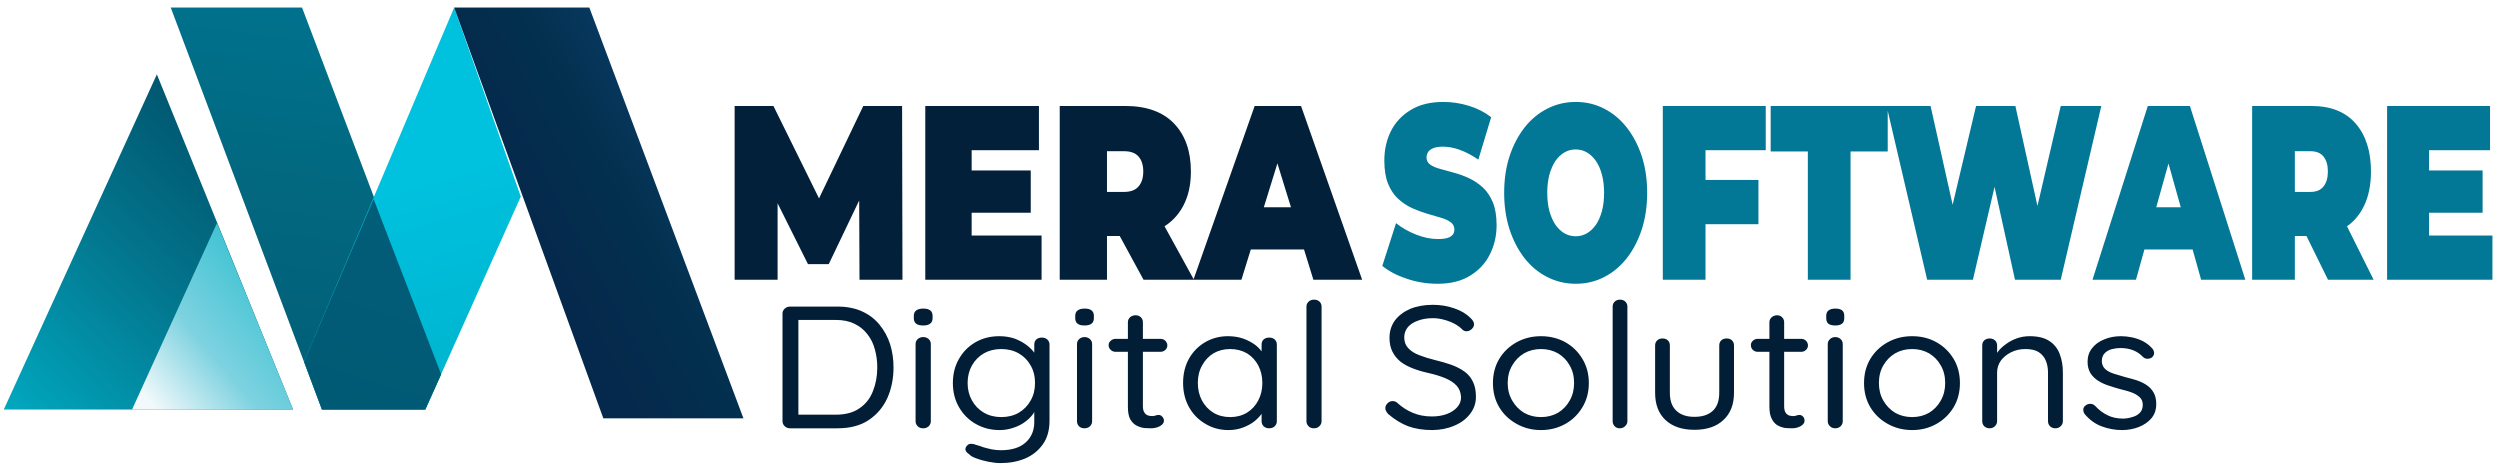
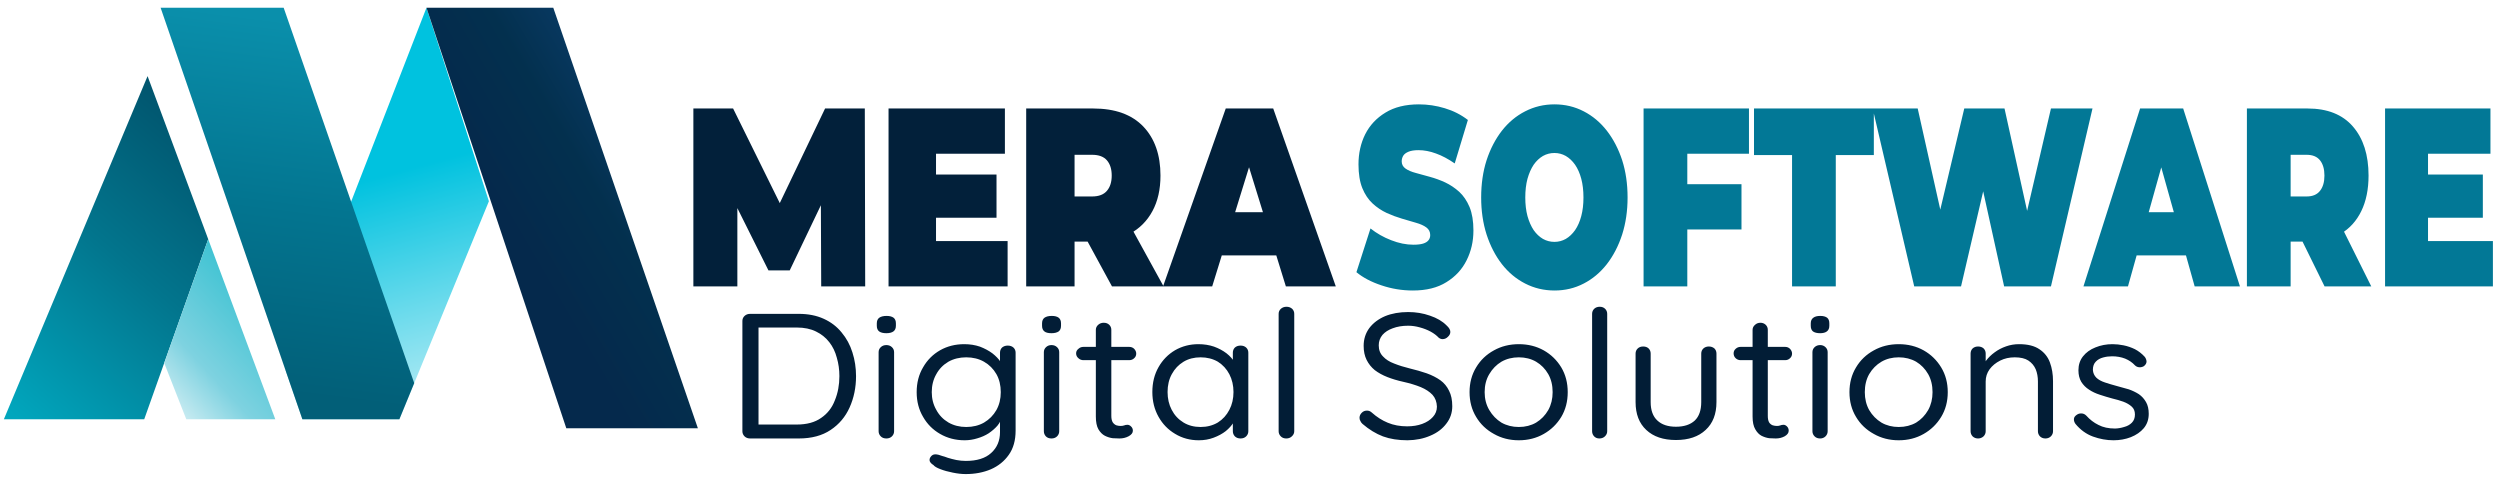
- <svg xmlns="http://www.w3.org/2000/svg" viewBox="0 180 1984 377" role="img" aria-label="Mera Software — Digital Solutions">
+ <svg xmlns="http://www.w3.org/2000/svg" viewBox="0 180 1938 377" role="img" aria-label="Mera Software — Digital Solutions">
  <defs>
-     <linearGradient id="a" gradientUnits="userSpaceOnUse" x1="8.5" y1="500" x2="197.9" y2="300">
+     <linearGradient id="a" gradientUnits="userSpaceOnUse" x1="8.1" y1="500" x2="181.6" y2="300">
      <stop offset="0" stop-color="#01a6bd" />
      <stop offset="0.55" stop-color="#02758d" />
      <stop offset="1" stop-color="#01556e" />
    </linearGradient>
-     <linearGradient id="p" gradientUnits="userSpaceOnUse" x1="119" y1="500" x2="225.5" y2="410">
+     <linearGradient id="p" gradientUnits="userSpaceOnUse" x1="109.3" y1="500" x2="206.9" y2="410">
      <stop offset="0" stop-color="#f2f9fb" />
      <stop offset="0.45" stop-color="#7ed2e0" />
      <stop offset="1" stop-color="#3cc2d2" />
    </linearGradient>
-     <linearGradient id="b" gradientUnits="userSpaceOnUse" x1="237.3" y1="195" x2="197.9" y2="480">
-       <stop offset="0" stop-color="#00718c" />
-       <stop offset="0.5" stop-color="#02677f" />
+     <linearGradient id="b" gradientUnits="userSpaceOnUse" x1="217.8" y1="195" x2="181.6" y2="480">
+       <stop offset="0" stop-color="#0a8fab" />
+       <stop offset="0.5" stop-color="#037590" />
      <stop offset="1" stop-color="#025f78" />
    </linearGradient>
-     <linearGradient id="c" gradientUnits="userSpaceOnUse" x1="308.3" y1="320" x2="355.7" y2="480">
+     <linearGradient id="c" gradientUnits="userSpaceOnUse" x1="282.8" y1="320" x2="326.2" y2="480">
      <stop offset="0" stop-color="#00c2df" />
-       <stop offset="1" stop-color="#00b5cf" />
+       <stop offset="1" stop-color="#a6e8f3" />
    </linearGradient>
-     <linearGradient id="o" gradientUnits="userSpaceOnUse" x1="308.3" y1="345" x2="261" y2="500">
-       <stop offset="0" stop-color="#025d79" />
-       <stop offset="1" stop-color="#015a74" />
-     </linearGradient>
-     <linearGradient id="d" gradientUnits="userSpaceOnUse" x1="371.5" y1="262" x2="505.6" y2="190">
+     <linearGradient id="d" gradientUnits="userSpaceOnUse" x1="340.7" y1="262" x2="463.6" y2="190">
      <stop offset="0" stop-color="#05294c" />
      <stop offset="0.5" stop-color="#03304e" />
      <stop offset="1" stop-color="#0b3d6b" />
    </linearGradient>
  </defs>
-   <polygon points="124.5,239 3,505 232.6,505" fill="url(#a)" />
-   <polygon points="172.2,357 104.8,505 232.6,505" fill="url(#p)" />
-   <polygon points="135.5,186 239.7,186 350.1,477 337.5,505 255.5,505" fill="url(#b)" />
-   <polygon points="360.4,186 241.3,467 255.5,505 337.5,505 413.3,336" fill="url(#c)" />
-   <polygon points="296.5,338 241.3,467 255.5,505 337.5,505 350.1,477" fill="url(#o)" />
-   <polygon points="360.4,186 467.7,186 590,512 478.8,512" fill="url(#d)" />
-   <path fill="#02203a" d="M583 402V264.1H613.8L658.2 354.1H642L685.1 264.1H715.9L716.2 402H682.1L681.8 327.9H687.2L657.7 389.6H641.2L610.4 327.9H617.1V402ZM734.3 402V264.1H824.5V299.2H771.1V366.9H826.6V402ZM768.6 348.8V315.3H818V348.8ZM841 402V264.1H892.9Q918.4 264.1 931.8 278.1Q945.1 292.1 945.1 316.1Q945.1 332.1 938.9 343.6Q932.7 355.1 921.4 361.2Q910 367.3 894.5 367.3H861.8L878.5 348.2V402ZM907.5 402 880.2 351.8H919.9L947.5 402ZM878.5 353.3 861.8 332.3H892.1Q899.9 332.3 903.6 327.9Q907.3 323.6 907.3 316.1Q907.3 308.6 903.6 304.3Q899.9 300 892.1 300H861.8L878.5 278.9ZM947.1 402 995.7 264.1H1032.5L1081 402H1042.3L1006.5 286.2H1021L985.2 402ZM976 378 985.5 344.5H1036.6L1046.1 378Z" />
-   <path fill="#027896" d="M1140.8 405.2Q1128.2 405.2 1116.4 401.2Q1104.6 397.3 1097 391L1107.9 357.1Q1115.1 362.8 1123.9 366.2Q1132.8 369.7 1141.1 369.7Q1146 369.7 1148.8 368.8Q1151.6 367.9 1152.9 366.2Q1154.2 364.6 1154.2 362.2Q1154.2 358.5 1151.2 356.3Q1148.2 354.1 1143.2 352.7Q1138.2 351.2 1132.3 349.5Q1126.5 347.8 1120.5 345.1Q1114.5 342.3 1109.6 337.8Q1104.6 333.2 1101.6 325.9Q1098.6 318.5 1098.6 307.4Q1098.6 294.6 1103.8 284.1Q1109.1 273.6 1119.5 267.3Q1129.9 260.9 1145.4 260.9Q1155.6 260.9 1165.5 263.9Q1175.5 266.9 1183.4 273L1173.2 306.7Q1165.7 301.5 1158.7 299Q1151.7 296.4 1145.1 296.4Q1140.3 296.4 1137.4 297.6Q1134.5 298.8 1133.3 300.7Q1132.1 302.7 1132.1 305.1Q1132.1 308.6 1135.1 310.7Q1138.1 312.8 1143.1 314.1Q1148 315.5 1154 317.1Q1159.9 318.7 1165.8 321.4Q1171.7 324.2 1176.7 328.7Q1181.6 333.2 1184.7 340.5Q1187.7 347.8 1187.7 358.7Q1187.7 371.3 1182.4 381.8Q1177.2 392.3 1166.8 398.7Q1156.5 405.2 1140.8 405.2ZM1250.6 405.2Q1238.3 405.2 1227.8 399.8Q1217.4 394.5 1209.8 384.8Q1202.2 375 1197.9 361.8Q1193.7 348.6 1193.7 333.1Q1193.7 317.3 1197.9 304.2Q1202.2 291.1 1209.8 281.3Q1217.4 271.6 1227.8 266.3Q1238.3 260.9 1250.5 260.9Q1262.8 260.9 1273.2 266.3Q1283.5 271.6 1291.1 281.3Q1298.7 291.1 1303 304.2Q1307.2 317.3 1307.2 333.1Q1307.2 348.6 1303 361.8Q1298.7 375 1291.1 384.8Q1283.5 394.5 1273.2 399.8Q1262.8 405.2 1250.6 405.2ZM1250.5 367.5Q1255.2 367.5 1259.3 365.2Q1263.4 362.8 1266.5 358.4Q1269.6 353.9 1271.3 347.5Q1273 341.1 1273 333.1Q1273 325 1271.3 318.6Q1269.6 312.2 1266.5 307.7Q1263.4 303.3 1259.3 300.9Q1255.2 298.6 1250.5 298.6Q1245.7 298.6 1241.6 300.9Q1237.5 303.3 1234.4 307.7Q1231.4 312.2 1229.6 318.6Q1227.9 325 1227.9 333.1Q1227.9 341.1 1229.6 347.5Q1231.4 353.9 1234.4 358.4Q1237.5 362.8 1241.6 365.2Q1245.7 367.5 1250.5 367.5ZM1319.6 402V264.1H1401.3V299.2H1353.5V402ZM1351.2 357.9V322.8H1395.5V357.9ZM1434.7 402V300.2H1405.2V264.1H1498.1V300.2H1468.6V402ZM1529.4 402 1497.2 264.1H1532.1L1558.1 380.5H1540.6L1568.2 264.1H1599.4L1625.1 380.5H1608.3L1635.4 264.1H1667.6L1635.4 402H1599.1L1578.1 306.7H1587.9L1565.7 402ZM1660.6 402 1704.5 264.1H1737.9L1781.9 402H1746.8L1714.3 286.2H1727.5L1695.1 402ZM1686.7 378 1695.4 344.5H1741.6L1750.2 378ZM1787.3 402V264.1H1834.3Q1857.4 264.1 1869.5 278.1Q1881.6 292.1 1881.6 316.1Q1881.6 332.1 1876 343.6Q1870.4 355.1 1860.1 361.2Q1849.8 367.3 1835.7 367.3H1806.1L1821.2 348.2V402ZM1847.5 402 1822.8 351.8H1858.7L1883.7 402ZM1821.2 353.3 1806.1 332.3H1833.6Q1840.6 332.3 1844 327.9Q1847.4 323.6 1847.4 316.1Q1847.4 308.6 1844 304.3Q1840.6 300 1833.6 300H1806.1L1821.2 278.9ZM1894.4 402V264.1H1976.1V299.2H1927.7V366.9H1978V402ZM1925.4 348.8V315.3H1970.2V348.8Z" />
-   <path fill="#021d36" d="M664.7 423.3Q675.7 423.3 684.1 427.1Q692.5 430.9 698 437.7Q703.6 444.5 706.4 453.2Q709.1 461.9 709.1 471.6Q709.1 484.8 704.2 495.9Q699.2 506.8 689.5 513.3Q679.7 519.9 664.7 519.9H627Q624.5 519.9 622.8 518.3Q621 516.6 621 514.3V428.8Q621 426.5 622.8 424.9Q624.5 423.3 627 423.3ZM663.2 509.1Q674.9 509.1 682.1 504Q689.5 499 692.8 490.3Q696.2 481.8 696.2 471.6Q696.2 464.1 694.3 457.3Q692.5 450.4 688.4 445.3Q684.4 440 678.2 437Q672 433.9 663.2 433.9H632.3L633.6 432.8V510.5L632.7 509.1ZM738.7 514.3Q738.7 516.6 737 518.3Q735.2 519.9 732.7 519.9Q729.9 519.9 728.3 518.3Q726.6 516.6 726.6 514.3V453Q726.6 450.7 728.3 449.1Q730.1 447.5 732.7 447.5Q735.2 447.5 737 449.1Q738.7 450.7 738.7 453ZM732.7 438.3Q728.9 438.3 727.1 436.9Q725.2 435.5 725.2 432.5V430.7Q725.2 427.7 727.2 426.3Q729.1 424.9 732.8 424.9Q736.4 424.9 738.2 426.3Q740.1 427.7 740.1 430.7V432.5Q740.1 435.5 738.1 436.9Q736.3 438.3 732.7 438.3ZM793.1 446.8Q799.5 446.8 805.2 448.7Q810.7 450.8 814.8 453.9Q819 457.1 821.3 460.6Q823.7 464 823.7 467L820.8 465.4V453.4Q820.8 451 822.4 449.4Q824.1 447.9 826.8 447.9Q829.4 447.9 831.1 449.4Q832.9 451 832.9 453.4V513.8Q832.9 525.2 827.6 532.6Q822.4 540 813.7 543.8Q804.9 547.5 794.1 547.5Q789.6 547.5 784.2 546.4Q778.7 545.3 774.6 543.7Q770.3 542.1 769.2 540.5Q766.9 539.1 766.3 537.4Q765.8 535.7 767 534.2Q768.4 532.2 770.5 532.2Q772.7 532.2 776.1 533.5Q777.4 533.8 780.3 534.9Q783.3 535.8 787 536.6Q790.7 537.3 794.2 537.3Q807.1 537.3 813.9 531.2Q820.8 525 820.8 515V502.1L822.4 502.8Q821.5 506.7 818.7 510Q816 513.2 811.9 515.9Q808 518.4 803.2 519.8Q798.4 521.3 793.3 521.3Q782.8 521.3 774.3 516.4Q765.9 511.6 761.1 503.2Q756.2 494.8 756.2 484Q756.2 473.1 761.1 464.7Q765.9 456.3 774.3 451.5Q782.6 446.8 793.1 446.8ZM794.6 457Q786.9 457 780.8 460.4Q774.7 464 771.3 470.1Q767.9 476.2 767.9 484Q767.9 491.6 771.3 497.7Q774.7 503.9 780.8 507.5Q786.9 511 794.6 511Q802.4 511 808.4 507.6Q814.5 504 817.9 497.9Q821.4 491.8 821.4 484Q821.4 476 817.9 470Q814.5 463.9 808.4 460.4Q802.4 457 794.6 457ZM866.7 514.3Q866.7 516.6 865 518.3Q863.2 519.9 860.7 519.9Q857.9 519.9 856.3 518.3Q854.7 516.6 854.7 514.3V453Q854.7 450.7 856.4 449.1Q858.2 447.5 860.7 447.5Q863.2 447.5 865 449.1Q866.7 450.7 866.7 453ZM860.7 438.3Q856.9 438.3 855.2 436.9Q853.3 435.5 853.3 432.5V430.7Q853.3 427.7 855.3 426.3Q857.2 424.9 860.8 424.9Q864.5 424.9 866.2 426.3Q868.1 427.7 868.1 430.7V432.5Q868.1 435.5 866.2 436.9Q864.3 438.3 860.7 438.3ZM885.4 448.9H920.8Q923.3 448.9 924.8 450.4Q926.4 452.1 926.4 454.1Q926.4 456.3 924.8 457.7Q923.3 459.2 920.8 459.2H885.4Q883.1 459.2 881.5 457.7Q879.8 456.2 879.8 453.9Q879.8 451.8 881.5 450.4Q883.1 448.9 885.4 448.9ZM901.2 430.2Q903.8 430.2 905.4 431.8Q907 433.4 907 435.7V502.4Q907 505.6 908.2 507.4Q909.2 509 911 509.7Q912.7 510.2 914.3 510.2Q915.8 510.2 916.9 509.8Q918.1 509.3 919.6 509.3Q921.1 509.3 922.3 510.6Q923.7 511.9 923.7 513.9Q923.7 516.4 920.5 518.2Q917.3 519.9 913.4 519.9Q911.3 519.9 908.2 519.7Q905.1 519.3 902.1 517.8Q899.1 516.3 897 512.8Q895.1 509.3 895.1 502.9V435.7Q895.1 433.4 896.8 431.8Q898.6 430.2 901.2 430.2ZM1007.2 447.9Q1009.9 447.9 1011.6 449.4Q1013.3 451 1013.3 453.4V514.3Q1013.3 516.6 1011.6 518.3Q1009.9 519.9 1007.2 519.9Q1004.6 519.9 1002.8 518.3Q1001.2 516.6 1001.2 514.3V501.2L1004.1 500.8Q1004.1 503.9 1001.8 507.5Q999.6 511 995.7 514.2Q991.8 517.3 986.4 519.3Q981.1 521.3 974.9 521.3Q964.7 521.3 956.5 516.3Q948.3 511.5 943.6 503.1Q938.9 494.6 938.9 483.9Q938.9 473 943.6 464.6Q948.3 456.3 956.5 451.5Q964.7 446.8 974.5 446.8Q981.1 446.8 986.6 448.7Q992.1 450.7 996.4 453.9Q1000.5 457.2 1002.8 461.3Q1005.1 465.3 1005.1 469.3L1001.2 468.4V453.4Q1001.2 451 1002.8 449.4Q1004.6 447.9 1007.2 447.9ZM976.3 511Q983.7 511 989.6 507.5Q995.4 503.9 998.6 497.7Q1001.8 491.6 1001.8 483.9Q1001.8 476.3 998.6 470.1Q995.4 464 989.6 460.4Q983.7 457 976.3 457Q968.8 457 963 460.4Q957.3 463.9 954 470Q950.6 476 950.6 483.9Q950.6 491.6 953.8 497.7Q957.1 503.9 962.9 507.5Q968.7 511 976.3 511ZM1048.8 514.3Q1048.8 516.6 1047 518.3Q1045.3 519.9 1042.6 519.9Q1040.1 519.9 1038.5 518.3Q1036.8 516.6 1036.8 514.3V423.3Q1036.8 421 1038.5 419.4Q1040.2 417.8 1042.9 417.8Q1045.5 417.8 1047.2 419.4Q1048.8 421 1048.8 423.3Z" />
-   <path fill="#021d36" d="M1136.7 521.3Q1125.9 521.3 1117.6 518.3Q1109.4 515.2 1101.7 508.6Q1100.7 507.6 1100.1 506.4Q1099.4 505.3 1099.4 503.9Q1099.4 501.7 1101.2 500Q1102.8 498.3 1105.3 498.3Q1107.4 498.3 1109 499.8Q1114.7 505 1121.4 507.7Q1128.1 510.5 1136.4 510.5Q1142.9 510.5 1148.1 508.6Q1153.3 506.7 1156.4 503.2Q1159.5 499.8 1159.5 495.2Q1159.2 489.7 1156 486.1Q1152.7 482.5 1146.9 480.1Q1141.1 477.7 1133.5 476Q1126.7 474.5 1121.1 472.3Q1115.4 470.1 1111.3 466.9Q1107.3 463.6 1105 459Q1102.7 454.4 1102.7 448.1Q1102.7 440.3 1107 434.3Q1111.5 428.4 1119.2 425.1Q1127 421.9 1137.2 421.9Q1146.1 421.9 1154.1 424.7Q1162.1 427.4 1166.9 432.3Q1169.8 434.9 1169.8 437.3Q1169.8 439.4 1168 441.1Q1166.1 442.9 1163.8 442.9Q1162.2 442.9 1160.8 441.8Q1158.4 439.2 1154.6 437.1Q1150.7 435 1146.2 433.8Q1141.6 432.5 1137.2 432.5Q1130.4 432.5 1125.2 434.5Q1120.1 436.3 1117.3 439.6Q1114.4 443.1 1114.4 447.7Q1114.4 453 1117.6 456.3Q1120.8 459.8 1126.2 461.8Q1131.8 464 1138.3 465.6Q1145.4 467.3 1151.5 469.4Q1157.6 471.6 1162.1 474.8Q1166.5 477.9 1168.9 482.9Q1171.3 487.7 1171.3 494.9Q1171.3 502.5 1166.7 508.4Q1162.2 514.4 1154.4 517.7Q1146.5 521.2 1136.7 521.3ZM1260.9 484Q1260.9 494.8 1255.8 503.2Q1250.8 511.6 1242.3 516.4Q1233.6 521.3 1222.9 521.3Q1212.3 521.3 1203.6 516.4Q1194.9 511.6 1189.8 503.2Q1184.8 494.8 1184.8 484Q1184.8 473.2 1189.8 464.8Q1194.9 456.4 1203.6 451.6Q1212.3 446.8 1222.9 446.8Q1233.6 446.8 1242.3 451.6Q1250.8 456.4 1255.8 464.8Q1260.9 473.2 1260.9 484ZM1249.2 484Q1249.2 476 1245.7 470Q1242.3 463.9 1236.4 460.4Q1230.4 457 1222.9 457Q1215.5 457 1209.5 460.4Q1203.6 463.9 1200.1 470Q1196.5 476 1196.5 484Q1196.5 491.8 1200.1 497.9Q1203.6 504 1209.5 507.6Q1215.5 511 1222.9 511Q1230.4 511 1236.4 507.6Q1242.3 504 1245.7 497.9Q1249.2 491.8 1249.2 484ZM1291.5 514.3Q1291.5 516.6 1289.6 518.3Q1287.9 519.9 1285.4 519.9Q1283 519.9 1281.4 518.3Q1279.8 516.6 1279.8 514.3V423.3Q1279.8 421 1281.4 419.4Q1283.1 417.8 1285.6 417.8Q1288.3 417.8 1289.9 419.4Q1291.5 421 1291.5 423.3ZM1370.3 448.6Q1372.8 448.6 1374.5 450.1Q1376.1 451.7 1376.1 454.1V491.7Q1376.1 505.6 1367.7 513.3Q1359.5 521.1 1344.7 521.1Q1330 521.1 1321.7 513.3Q1313.5 505.6 1313.5 491.7V454.1Q1313.5 451.7 1315.2 450.1Q1316.8 448.6 1319.3 448.6Q1322 448.6 1323.6 450.1Q1325.2 451.7 1325.2 454.1V491.7Q1325.2 501.2 1330.4 506Q1335.4 510.8 1344.7 510.8Q1354.2 510.8 1359.3 506Q1364.4 501.2 1364.4 491.7V454.1Q1364.4 451.7 1366 450.1Q1367.7 448.6 1370.3 448.6ZM1394.9 448.9H1429.4Q1431.7 448.9 1433.2 450.4Q1434.8 452.1 1434.8 454.1Q1434.8 456.3 1433.2 457.7Q1431.7 459.2 1429.4 459.2H1394.9Q1392.7 459.2 1391.1 457.7Q1389.5 456.2 1389.5 453.9Q1389.5 451.8 1391.1 450.4Q1392.7 448.9 1394.9 448.9ZM1410.3 430.2Q1412.7 430.2 1414.3 431.8Q1415.9 433.4 1415.9 435.7V502.4Q1415.9 505.6 1417 507.4Q1418 509 1419.7 509.7Q1421.4 510.2 1423 510.2Q1424.4 510.2 1425.6 509.8Q1426.7 509.3 1428.1 509.3Q1429.6 509.3 1430.9 510.6Q1432.1 511.9 1432.1 513.9Q1432.1 516.4 1429 518.2Q1425.9 519.9 1422.1 519.9Q1420.1 519.9 1417.1 519.7Q1414.1 519.3 1411.1 517.8Q1408.2 516.3 1406.3 512.8Q1404.2 509.3 1404.2 502.9V435.7Q1404.2 433.4 1406 431.8Q1407.8 430.2 1410.3 430.2ZM1462.4 514.3Q1462.4 516.6 1460.7 518.3Q1458.9 519.9 1456.5 519.9Q1453.9 519.9 1452.3 518.3Q1450.5 516.6 1450.5 514.3V453Q1450.5 450.7 1452.3 449.1Q1454 447.5 1456.5 447.5Q1458.9 447.5 1460.7 449.1Q1462.4 450.7 1462.4 453ZM1456.5 438.3Q1452.8 438.3 1451 436.9Q1449.3 435.5 1449.3 432.5V430.7Q1449.3 427.7 1451.2 426.3Q1453.1 424.9 1456.6 424.9Q1460.1 424.9 1461.9 426.3Q1463.6 427.7 1463.6 430.7V432.5Q1463.6 435.5 1461.8 436.9Q1460 438.3 1456.5 438.3ZM1555.4 484Q1555.4 494.8 1550.4 503.2Q1545.3 511.6 1536.8 516.4Q1528.2 521.3 1517.5 521.3Q1506.8 521.3 1498.1 516.4Q1489.4 511.6 1484.3 503.2Q1479.3 494.8 1479.3 484Q1479.3 473.2 1484.3 464.8Q1489.4 456.4 1498.1 451.6Q1506.8 446.8 1517.5 446.8Q1528.2 446.8 1536.8 451.6Q1545.3 456.4 1550.4 464.8Q1555.4 473.2 1555.4 484ZM1543.7 484Q1543.7 476 1540.2 470Q1536.8 463.9 1530.9 460.4Q1524.9 457 1517.5 457Q1510 457 1504 460.4Q1498.1 463.9 1494.6 470Q1491.1 476 1491.1 484Q1491.1 491.8 1494.6 497.9Q1498.1 504 1504 507.6Q1510 511 1517.5 511Q1524.9 511 1530.9 507.6Q1536.8 504 1540.2 497.9Q1543.7 491.8 1543.7 484ZM1610.7 446.8Q1620.7 446.8 1626.5 450.7Q1632.2 454.5 1634.6 461Q1637.1 467.5 1637.1 475.5V514.3Q1637.1 516.6 1635.3 518.3Q1633.6 519.9 1631.2 519.9Q1628.7 519.9 1626.9 518.3Q1625.3 516.6 1625.3 514.3V475.7Q1625.3 470.5 1623.6 466.3Q1621.9 462.1 1618 459.5Q1614.2 457 1607.4 457Q1601.2 457 1596.1 459.5Q1590.9 462.1 1587.8 466.3Q1584.9 470.5 1584.9 475.7V514.3Q1584.9 516.6 1583.1 518.3Q1581.4 519.9 1579 519.9Q1576.5 519.9 1574.7 518.3Q1573.1 516.6 1573.1 514.3V454.1Q1573.1 451.7 1574.7 450.1Q1576.5 448.6 1579 448.6Q1581.5 448.6 1583.2 450.1Q1584.9 451.7 1584.9 454.1V463.9L1581.9 466.9Q1582.6 463.3 1585.2 459.6Q1587.8 456 1591.9 453.1Q1595.8 450.2 1600.6 448.5Q1605.4 446.8 1610.7 446.8ZM1654.4 508.6Q1653.2 506.8 1653.3 504.8Q1653.4 502.8 1655.8 501.3Q1657.3 500.4 1659.3 500.5Q1661.2 500.6 1662.8 502.2Q1667 506.8 1672.3 509.4Q1677.5 512.2 1685.1 512.2Q1688.7 512.1 1692.1 511Q1695.7 510.1 1698.1 507.7Q1700.5 505.3 1700.5 501.3Q1700.5 497.4 1698 495.2Q1695.6 492.9 1691.6 491.4Q1687.7 490 1682.9 488.9Q1678.1 487.6 1673.4 486Q1668.7 484.5 1665 482.1Q1661.2 479.7 1658.9 476Q1656.7 472.3 1656.7 467Q1656.7 460.8 1660.3 456.3Q1663.9 451.7 1670 449.3Q1676 446.8 1683.2 446.8Q1687.3 446.8 1691.8 447.7Q1696.3 448.6 1700.5 450.7Q1704.8 452.9 1708 456.5Q1709.3 457.9 1709.5 460Q1709.6 462.1 1707.6 463.8Q1705.9 464.8 1704 464.7Q1702 464.6 1700.7 463.3Q1697.6 459.9 1693 458Q1688.4 456.2 1682.8 456.2Q1679.3 456.2 1675.9 457.1Q1672.5 458 1670.3 460.3Q1668 462.6 1668 466.7Q1668.1 470.3 1670.6 472.8Q1673.1 475.1 1677.3 476.5Q1681.6 477.9 1686.7 479.3Q1691.5 480.5 1695.7 481.8Q1700.1 483.3 1703.6 485.6Q1707.1 488 1709.2 491.7Q1711.2 495.3 1711.2 500.8Q1711.2 507.3 1707.4 511.9Q1703.6 516.4 1697.3 518.9Q1691.1 521.3 1684 521.3Q1675.9 521.3 1668 518.4Q1660.2 515.5 1654.4 508.6Z" />
+   <polygon points="114.4,239 161.4,365.4 111.8,505 3,505" fill="url(#a)" />
+   <polygon points="161.4,365.4 213.4,505 144.4,505 127.3,461.4" fill="url(#p)" />
+   <polygon points="330.6,186 221.4,467 234.4,505 309.6,505 379,336" fill="url(#c)" />
+   <polygon points="124.5,186 219.9,186 321.1,477 309.6,505 234.4,505" fill="url(#b)" />
+   <polygon points="330.6,186 428.9,186 541,512 439,512" fill="url(#d)" />
+   <path fill="#02203a" d="M537.5 402V264.1H568.3L612.7 354.1H596.5L639.6 264.1H670.4L670.7 402H636.6L636.3 327.9H641.7L612.2 389.6H595.7L564.9 327.9H571.6V402ZM688.8 402V264.1H779V299.2H725.6V366.9H781.1V402ZM723.1 348.8V315.3H772.5V348.8ZM795.5 402V264.1H847.4Q872.9 264.1 886.3 278.1Q899.6 292.1 899.6 316.1Q899.6 332.1 893.4 343.6Q887.2 355.1 875.9 361.2Q864.5 367.3 849 367.3H816.3L833 348.2V402ZM862 402 834.7 351.8H874.4L902 402ZM833 353.3 816.3 332.3H846.6Q854.4 332.3 858.1 327.9Q861.8 323.6 861.8 316.1Q861.8 308.6 858.1 304.3Q854.4 300 846.6 300H816.3L833 278.9ZM901.6 402 950.2 264.1H987L1035.5 402H996.8L961 286.2H975.5L939.7 402ZM930.5 378 940 344.5H991.1L1000.6 378Z" />
+   <path fill="#027896" d="M1095.3 405.2Q1082.7 405.2 1070.9 401.2Q1059.1 397.3 1051.5 391L1062.4 357.1Q1069.6 362.8 1078.4 366.2Q1087.3 369.7 1095.6 369.7Q1100.5 369.7 1103.3 368.8Q1106.1 367.9 1107.4 366.2Q1108.7 364.6 1108.7 362.2Q1108.7 358.5 1105.7 356.3Q1102.7 354.1 1097.7 352.7Q1092.7 351.2 1086.8 349.5Q1081 347.8 1075 345.1Q1069 342.3 1064.1 337.8Q1059.1 333.2 1056.1 325.9Q1053.1 318.5 1053.1 307.4Q1053.1 294.6 1058.3 284.1Q1063.6 273.6 1074 267.3Q1084.4 260.9 1099.9 260.9Q1110.1 260.9 1120 263.9Q1130 266.9 1137.9 273L1127.7 306.7Q1120.2 301.5 1113.2 299Q1106.2 296.4 1099.6 296.4Q1094.8 296.4 1091.9 297.6Q1089 298.8 1087.8 300.7Q1086.6 302.7 1086.6 305.1Q1086.6 308.6 1089.6 310.7Q1092.6 312.8 1097.6 314.1Q1102.5 315.5 1108.5 317.1Q1114.4 318.7 1120.3 321.4Q1126.2 324.2 1131.2 328.7Q1136.1 333.2 1139.2 340.5Q1142.2 347.8 1142.2 358.7Q1142.2 371.3 1136.9 381.8Q1131.7 392.3 1121.3 398.7Q1111 405.2 1095.3 405.2ZM1205.1 405.2Q1192.8 405.2 1182.3 399.8Q1171.9 394.5 1164.3 384.8Q1156.7 375 1152.4 361.8Q1148.2 348.6 1148.2 333.1Q1148.2 317.3 1152.4 304.2Q1156.7 291.1 1164.3 281.3Q1171.9 271.6 1182.3 266.3Q1192.8 260.9 1205 260.9Q1217.3 260.9 1227.7 266.3Q1238 271.6 1245.6 281.3Q1253.2 291.1 1257.5 304.2Q1261.7 317.3 1261.7 333.1Q1261.7 348.6 1257.5 361.8Q1253.2 375 1245.6 384.8Q1238 394.5 1227.7 399.8Q1217.3 405.2 1205.1 405.2ZM1205 367.5Q1209.7 367.5 1213.8 365.2Q1217.9 362.8 1221 358.4Q1224.1 353.9 1225.8 347.5Q1227.5 341.1 1227.5 333.1Q1227.5 325 1225.8 318.6Q1224.1 312.2 1221 307.7Q1217.9 303.3 1213.8 300.9Q1209.7 298.6 1205 298.6Q1200.2 298.6 1196.1 300.9Q1192 303.3 1188.9 307.7Q1185.9 312.2 1184.1 318.6Q1182.4 325 1182.4 333.1Q1182.4 341.1 1184.1 347.5Q1185.9 353.9 1188.9 358.4Q1192 362.8 1196.1 365.2Q1200.2 367.5 1205 367.5ZM1274.1 402V264.1H1355.8V299.2H1308V402ZM1305.7 357.9V322.8H1350V357.9ZM1389.2 402V300.2H1359.7V264.1H1452.6V300.2H1423.1V402ZM1483.9 402 1451.7 264.1H1486.6L1512.6 380.5H1495.1L1522.7 264.1H1553.9L1579.6 380.5H1562.8L1589.9 264.1H1622.1L1589.9 402H1553.6L1532.6 306.7H1542.4L1520.2 402ZM1615.1 402 1659 264.1H1692.4L1736.4 402H1701.3L1668.8 286.2H1682L1649.6 402ZM1641.2 378 1649.9 344.5H1696.1L1704.7 378ZM1741.8 402V264.1H1788.8Q1811.9 264.1 1824 278.1Q1836.1 292.1 1836.1 316.1Q1836.1 332.1 1830.5 343.6Q1824.9 355.1 1814.6 361.2Q1804.3 367.3 1790.2 367.3H1760.6L1775.7 348.2V402ZM1802 402 1777.3 351.8H1813.2L1838.2 402ZM1775.7 353.3 1760.6 332.3H1788.1Q1795.1 332.3 1798.5 327.9Q1801.9 323.6 1801.9 316.1Q1801.9 308.6 1798.5 304.3Q1795.1 300 1788.1 300H1760.6L1775.7 278.9ZM1848.9 402V264.1H1930.6V299.2H1882.2V366.9H1932.5V402ZM1879.9 348.8V315.3H1924.7V348.8Z" />
+   <path fill="#021d36" d="M619.2 423.3Q630.1 423.3 638.5 427.1Q646.9 430.9 652.4 437.7Q658.1 444.5 660.8 453.2Q663.6 461.9 663.6 471.6Q663.6 484.8 658.6 495.9Q653.7 506.8 643.9 513.3Q634.1 519.9 619.2 519.9H581.5Q578.9 519.9 577.2 518.3Q575.5 516.6 575.5 514.3V428.8Q575.5 426.5 577.2 424.9Q578.9 423.3 581.5 423.3ZM617.7 509.1Q629.3 509.1 636.5 504Q643.9 499 647.2 490.3Q650.7 481.8 650.7 471.6Q650.7 464.1 648.7 457.3Q646.9 450.4 642.9 445.3Q638.8 440 632.6 437Q626.4 433.9 617.7 433.9H586.8L588 432.8V510.5L587.1 509.1ZM693.1 514.3Q693.1 516.6 691.4 518.3Q689.7 519.9 687.1 519.9Q684.4 519.9 682.8 518.3Q681.1 516.6 681.1 514.3V453Q681.1 450.7 682.8 449.1Q684.5 447.5 687.1 447.5Q689.7 447.5 691.4 449.1Q693.1 450.7 693.1 453ZM687.1 438.3Q683.4 438.3 681.5 436.9Q679.7 435.5 679.7 432.5V430.7Q679.7 427.7 681.6 426.3Q683.6 424.9 687.3 424.9Q690.8 424.9 692.7 426.3Q694.5 427.7 694.5 430.7V432.5Q694.5 435.5 692.6 436.9Q690.7 438.3 687.1 438.3ZM747.5 446.8Q754 446.8 759.6 448.7Q765.1 450.8 769.3 453.9Q773.4 457.1 775.7 460.6Q778.1 464 778.1 467L775.2 465.4V453.4Q775.2 451 776.8 449.4Q778.6 447.9 781.2 447.9Q783.9 447.9 785.6 449.4Q787.3 451 787.3 453.4V513.8Q787.3 525.2 782 532.6Q776.8 540 768.1 543.8Q759.4 547.5 748.6 547.5Q744.1 547.5 738.7 546.4Q733.1 545.3 729 543.7Q724.8 542.1 723.6 540.5Q721.3 539.1 720.7 537.4Q720.3 535.7 721.4 534.2Q722.8 532.2 725 532.2Q727.2 532.2 730.5 533.5Q731.9 533.8 734.8 534.9Q737.7 535.8 741.4 536.6Q745.1 537.3 748.7 537.3Q761.6 537.3 768.3 531.2Q775.2 525 775.2 515V502.1L776.8 502.8Q775.9 506.7 773.2 510Q770.4 513.2 766.4 515.9Q762.5 518.4 757.6 519.8Q752.8 521.3 747.8 521.3Q737.3 521.3 728.8 516.4Q720.4 511.6 715.6 503.2Q710.6 494.8 710.6 484Q710.6 473.1 715.6 464.7Q720.4 456.3 728.8 451.5Q737.1 446.8 747.5 446.8ZM749 457Q741.3 457 735.2 460.4Q729.1 464 725.8 470.1Q722.3 476.2 722.3 484Q722.3 491.6 725.8 497.7Q729.1 503.9 735.2 507.5Q741.3 511 749 511Q756.8 511 762.8 507.6Q768.9 504 772.4 497.9Q775.8 491.8 775.8 484Q775.8 476 772.4 470Q768.9 463.9 762.8 460.4Q756.8 457 749 457ZM821.1 514.3Q821.1 516.6 819.4 518.3Q817.7 519.9 815.1 519.9Q812.4 519.9 810.8 518.3Q809.2 516.6 809.2 514.3V453Q809.2 450.7 810.9 449.1Q812.6 447.5 815.1 447.5Q817.7 447.5 819.4 449.1Q821.1 450.7 821.1 453ZM815.1 438.3Q811.3 438.3 809.6 436.9Q807.8 435.5 807.8 432.5V430.7Q807.8 427.7 809.7 426.3Q811.7 424.9 815.3 424.9Q818.9 424.9 820.7 426.3Q822.5 427.7 822.5 430.7V432.5Q822.5 435.5 820.7 436.9Q818.7 438.3 815.1 438.3ZM839.9 448.9H875.3Q877.7 448.9 879.2 450.4Q880.8 452.1 880.8 454.1Q880.8 456.3 879.2 457.7Q877.7 459.2 875.3 459.2H839.9Q837.6 459.2 836 457.7Q834.2 456.2 834.2 453.9Q834.2 451.8 836 450.4Q837.6 448.9 839.9 448.9ZM855.6 430.2Q858.3 430.2 859.9 431.8Q861.5 433.4 861.5 435.7V502.4Q861.5 505.6 862.6 507.4Q863.7 509 865.4 509.7Q867.1 510.2 868.7 510.2Q870.2 510.2 871.4 509.8Q872.5 509.3 874 509.3Q875.5 509.3 876.8 510.6Q878.2 511.9 878.2 513.9Q878.2 516.4 874.9 518.2Q871.7 519.9 867.8 519.9Q865.7 519.9 862.6 519.7Q859.5 519.3 856.5 517.8Q853.6 516.3 851.5 512.8Q849.5 509.3 849.5 502.9V435.7Q849.5 433.4 851.3 431.8Q853.1 430.2 855.6 430.2ZM961.7 447.9Q964.3 447.9 966 449.4Q967.7 451 967.7 453.4V514.3Q967.7 516.6 966 518.3Q964.3 519.9 961.7 519.9Q959 519.9 957.3 518.3Q955.7 516.6 955.7 514.3V501.2L958.5 500.8Q958.5 503.9 956.2 507.5Q954.1 511 950.2 514.2Q946.2 517.3 940.8 519.3Q935.5 521.3 929.3 521.3Q919.1 521.3 910.9 516.3Q902.8 511.5 898.1 503.1Q893.3 494.6 893.3 483.9Q893.3 473 898.1 464.6Q902.8 456.3 910.9 451.5Q919.1 446.8 929 446.8Q935.5 446.8 941.1 448.7Q946.6 450.7 950.8 453.9Q955 457.2 957.3 461.3Q959.6 465.3 959.6 469.3L955.7 468.4V453.4Q955.7 451 957.3 449.4Q959 447.9 961.7 447.9ZM930.7 511Q938.2 511 944.1 507.5Q949.8 503.9 953 497.7Q956.2 491.6 956.2 483.9Q956.2 476.3 953 470.1Q949.8 464 944.1 460.4Q938.2 457 930.7 457Q923.2 457 917.5 460.4Q911.7 463.9 908.4 470Q905.1 476 905.1 483.9Q905.1 491.6 908.3 497.7Q911.5 503.9 917.4 507.5Q923.1 511 930.7 511ZM1003.3 514.3Q1003.3 516.6 1001.4 518.3Q999.7 519.9 997.1 519.9Q994.5 519.9 992.9 518.3Q991.2 516.6 991.2 514.3V423.3Q991.2 421 992.9 419.4Q994.7 417.8 997.3 417.8Q999.9 417.8 1001.7 419.4Q1003.3 421 1003.3 423.3Z" />
+   <path fill="#021d36" d="M1091.1 521.3Q1080.3 521.3 1072.1 518.3Q1063.9 515.2 1056.2 508.6Q1055.1 507.6 1054.6 506.4Q1053.9 505.3 1053.9 503.9Q1053.9 501.7 1055.6 500Q1057.2 498.3 1059.7 498.3Q1061.8 498.3 1063.4 499.8Q1069.2 505 1075.8 507.7Q1082.5 510.5 1090.8 510.5Q1097.4 510.5 1102.5 508.6Q1107.7 506.7 1110.8 503.2Q1113.9 499.8 1113.9 495.2Q1113.7 489.7 1110.5 486.1Q1107.1 482.5 1101.4 480.1Q1095.5 477.7 1087.9 476Q1081.1 474.5 1075.5 472.3Q1069.9 470.1 1065.7 466.9Q1061.7 463.6 1059.4 459Q1057.1 454.4 1057.1 448.1Q1057.1 440.3 1061.5 434.3Q1066 428.4 1073.7 425.1Q1081.5 421.9 1091.6 421.9Q1100.6 421.9 1108.5 424.7Q1116.6 427.4 1121.4 432.3Q1124.3 434.9 1124.3 437.3Q1124.3 439.4 1122.4 441.1Q1120.6 442.9 1118.3 442.9Q1116.7 442.9 1115.3 441.8Q1112.9 439.2 1109.1 437.1Q1105.2 435 1100.7 433.8Q1096.1 432.5 1091.6 432.5Q1084.8 432.5 1079.6 434.5Q1074.6 436.3 1071.7 439.6Q1068.8 443.1 1068.8 447.7Q1068.8 453 1072.1 456.3Q1075.3 459.8 1080.7 461.8Q1086.2 464 1092.8 465.6Q1099.9 467.3 1106 469.4Q1112.1 471.6 1116.6 474.8Q1120.9 477.9 1123.3 482.9Q1125.8 487.7 1125.8 494.9Q1125.8 502.5 1121.2 508.4Q1116.7 514.4 1108.9 517.7Q1100.9 521.2 1091.1 521.3ZM1215.3 484Q1215.3 494.8 1210.3 503.2Q1205.2 511.6 1196.7 516.4Q1188.1 521.3 1177.4 521.3Q1166.7 521.3 1158.1 516.4Q1149.3 511.6 1144.3 503.2Q1139.2 494.8 1139.2 484Q1139.2 473.2 1144.3 464.8Q1149.3 456.4 1158.1 451.6Q1166.7 446.8 1177.4 446.8Q1188.1 446.8 1196.7 451.6Q1205.2 456.4 1210.3 464.8Q1215.3 473.2 1215.3 484ZM1203.6 484Q1203.6 476 1200.2 470Q1196.7 463.9 1190.8 460.4Q1184.9 457 1177.4 457Q1169.9 457 1163.9 460.4Q1158.1 463.9 1154.5 470Q1150.9 476 1150.9 484Q1150.9 491.8 1154.5 497.9Q1158.1 504 1163.9 507.6Q1169.9 511 1177.4 511Q1184.9 511 1190.8 507.6Q1196.7 504 1200.2 497.9Q1203.6 491.8 1203.6 484ZM1245.9 514.3Q1245.9 516.6 1244.1 518.3Q1242.4 519.9 1239.8 519.9Q1237.4 519.9 1235.8 518.3Q1234.2 516.6 1234.2 514.3V423.3Q1234.2 421 1235.8 419.4Q1237.5 417.8 1240.1 417.8Q1242.7 417.8 1244.3 419.4Q1245.9 421 1245.9 423.3ZM1324.7 448.6Q1327.2 448.6 1329 450.1Q1330.6 451.7 1330.6 454.1V491.7Q1330.6 505.6 1322.2 513.3Q1313.9 521.1 1299.2 521.1Q1284.5 521.1 1276.2 513.3Q1267.9 505.6 1267.9 491.7V454.1Q1267.9 451.7 1269.6 450.1Q1271.2 448.6 1273.8 448.6Q1276.4 448.6 1278 450.1Q1279.6 451.7 1279.6 454.1V491.7Q1279.6 501.2 1284.8 506Q1289.9 510.8 1299.2 510.8Q1308.6 510.8 1313.8 506Q1318.8 501.2 1318.8 491.7V454.1Q1318.8 451.7 1320.5 450.1Q1322.2 448.6 1324.7 448.6ZM1349.3 448.9H1383.8Q1386.1 448.9 1387.6 450.4Q1389.2 452.1 1389.2 454.1Q1389.2 456.3 1387.6 457.7Q1386.1 459.2 1383.8 459.2H1349.3Q1347.1 459.2 1345.5 457.7Q1343.9 456.2 1343.9 453.9Q1343.9 451.8 1345.5 450.4Q1347.1 448.9 1349.3 448.9ZM1364.7 430.2Q1367.1 430.2 1368.8 431.8Q1370.4 433.4 1370.4 435.7V502.4Q1370.4 505.6 1371.4 507.4Q1372.4 509 1374.2 509.7Q1375.9 510.2 1377.5 510.2Q1378.9 510.2 1380 509.8Q1381.2 509.3 1382.6 509.3Q1384 509.3 1385.3 510.6Q1386.6 511.9 1386.6 513.9Q1386.6 516.4 1383.5 518.2Q1380.4 519.9 1376.6 519.9Q1374.5 519.9 1371.5 519.7Q1368.5 519.3 1365.5 517.8Q1362.7 516.3 1360.7 512.8Q1358.6 509.3 1358.6 502.9V435.7Q1358.6 433.4 1360.5 431.8Q1362.2 430.2 1364.7 430.2ZM1416.8 514.3Q1416.8 516.6 1415.1 518.3Q1413.4 519.9 1411 519.9Q1408.3 519.9 1406.7 518.3Q1405 516.6 1405 514.3V453Q1405 450.7 1406.7 449.1Q1408.4 447.5 1411 447.5Q1413.4 447.5 1415.1 449.1Q1416.8 450.7 1416.8 453ZM1411 438.3Q1407.3 438.3 1405.4 436.9Q1403.7 435.5 1403.7 432.5V430.7Q1403.7 427.7 1405.7 426.3Q1407.5 424.9 1411.1 424.9Q1414.5 424.9 1416.4 426.3Q1418.1 427.7 1418.1 430.7V432.5Q1418.1 435.5 1416.2 436.9Q1414.4 438.3 1411 438.3ZM1509.9 484Q1509.9 494.8 1504.8 503.2Q1499.7 511.6 1491.2 516.4Q1482.6 521.3 1471.9 521.3Q1461.2 521.3 1452.6 516.4Q1443.8 511.6 1438.8 503.2Q1433.7 494.8 1433.7 484Q1433.7 473.2 1438.8 464.8Q1443.8 456.4 1452.6 451.6Q1461.2 446.8 1471.9 446.8Q1482.6 446.8 1491.2 451.6Q1499.7 456.4 1504.8 464.8Q1509.9 473.2 1509.9 484ZM1498.1 484Q1498.1 476 1494.7 470Q1491.2 463.9 1485.4 460.4Q1479.4 457 1471.9 457Q1464.4 457 1458.5 460.4Q1452.6 463.9 1449 470Q1445.6 476 1445.6 484Q1445.6 491.8 1449 497.9Q1452.6 504 1458.5 507.6Q1464.4 511 1471.9 511Q1479.4 511 1485.4 507.6Q1491.2 504 1494.7 497.9Q1498.1 491.8 1498.1 484ZM1565.2 446.8Q1575.2 446.8 1580.9 450.7Q1586.7 454.5 1589.1 461Q1591.5 467.5 1591.5 475.5V514.3Q1591.5 516.6 1589.8 518.3Q1588.1 519.9 1585.6 519.9Q1583.1 519.9 1581.4 518.3Q1579.8 516.6 1579.8 514.3V475.7Q1579.8 470.5 1578.1 466.3Q1576.3 462.1 1572.4 459.5Q1568.6 457 1561.8 457Q1555.6 457 1550.6 459.5Q1545.4 462.1 1542.3 466.3Q1539.3 470.5 1539.3 475.7V514.3Q1539.3 516.6 1537.6 518.3Q1535.8 519.9 1533.4 519.9Q1530.9 519.9 1529.2 518.3Q1527.6 516.6 1527.6 514.3V454.1Q1527.6 451.7 1529.2 450.1Q1530.9 448.6 1533.4 448.6Q1536 448.6 1537.7 450.1Q1539.3 451.7 1539.3 454.1V463.9L1536.3 466.9Q1537 463.3 1539.6 459.6Q1542.3 456 1546.3 453.1Q1550.2 450.2 1555.1 448.5Q1559.9 446.8 1565.2 446.8ZM1608.9 508.6Q1607.6 506.8 1607.7 504.8Q1607.8 502.8 1610.3 501.3Q1611.7 500.4 1613.7 500.5Q1615.7 500.6 1617.3 502.2Q1621.4 506.8 1626.7 509.4Q1632 512.2 1639.6 512.2Q1643.1 512.1 1646.6 511Q1650.2 510.1 1652.6 507.7Q1655 505.3 1655 501.3Q1655 497.4 1652.5 495.2Q1650 492.9 1646 491.4Q1642.1 490 1637.4 488.9Q1632.6 487.6 1627.8 486Q1623.1 484.5 1619.5 482.1Q1615.7 479.7 1613.4 476Q1611.2 472.3 1611.2 467Q1611.2 460.8 1614.7 456.3Q1618.3 451.7 1624.4 449.3Q1630.5 446.8 1637.6 446.8Q1641.8 446.8 1646.2 447.7Q1650.7 448.6 1655 450.7Q1659.2 452.9 1662.5 456.5Q1663.7 457.9 1664 460Q1664.1 462.1 1662 463.8Q1660.4 464.8 1658.4 464.7Q1656.5 464.6 1655.1 463.3Q1652 459.9 1647.4 458Q1642.8 456.2 1637.3 456.2Q1633.7 456.2 1630.4 457.1Q1626.9 458 1624.7 460.3Q1622.4 462.6 1622.4 466.7Q1622.6 470.3 1625.1 472.8Q1627.5 475.1 1631.8 476.5Q1636 477.9 1641.2 479.3Q1645.9 480.5 1650.2 481.8Q1654.5 483.3 1658.1 485.6Q1661.5 488 1663.6 491.7Q1665.7 495.3 1665.7 500.8Q1665.7 507.3 1661.9 511.9Q1658.1 516.4 1651.8 518.9Q1645.6 521.3 1638.4 521.3Q1630.4 521.3 1622.4 518.4Q1614.6 515.5 1608.9 508.6Z" />
</svg>
